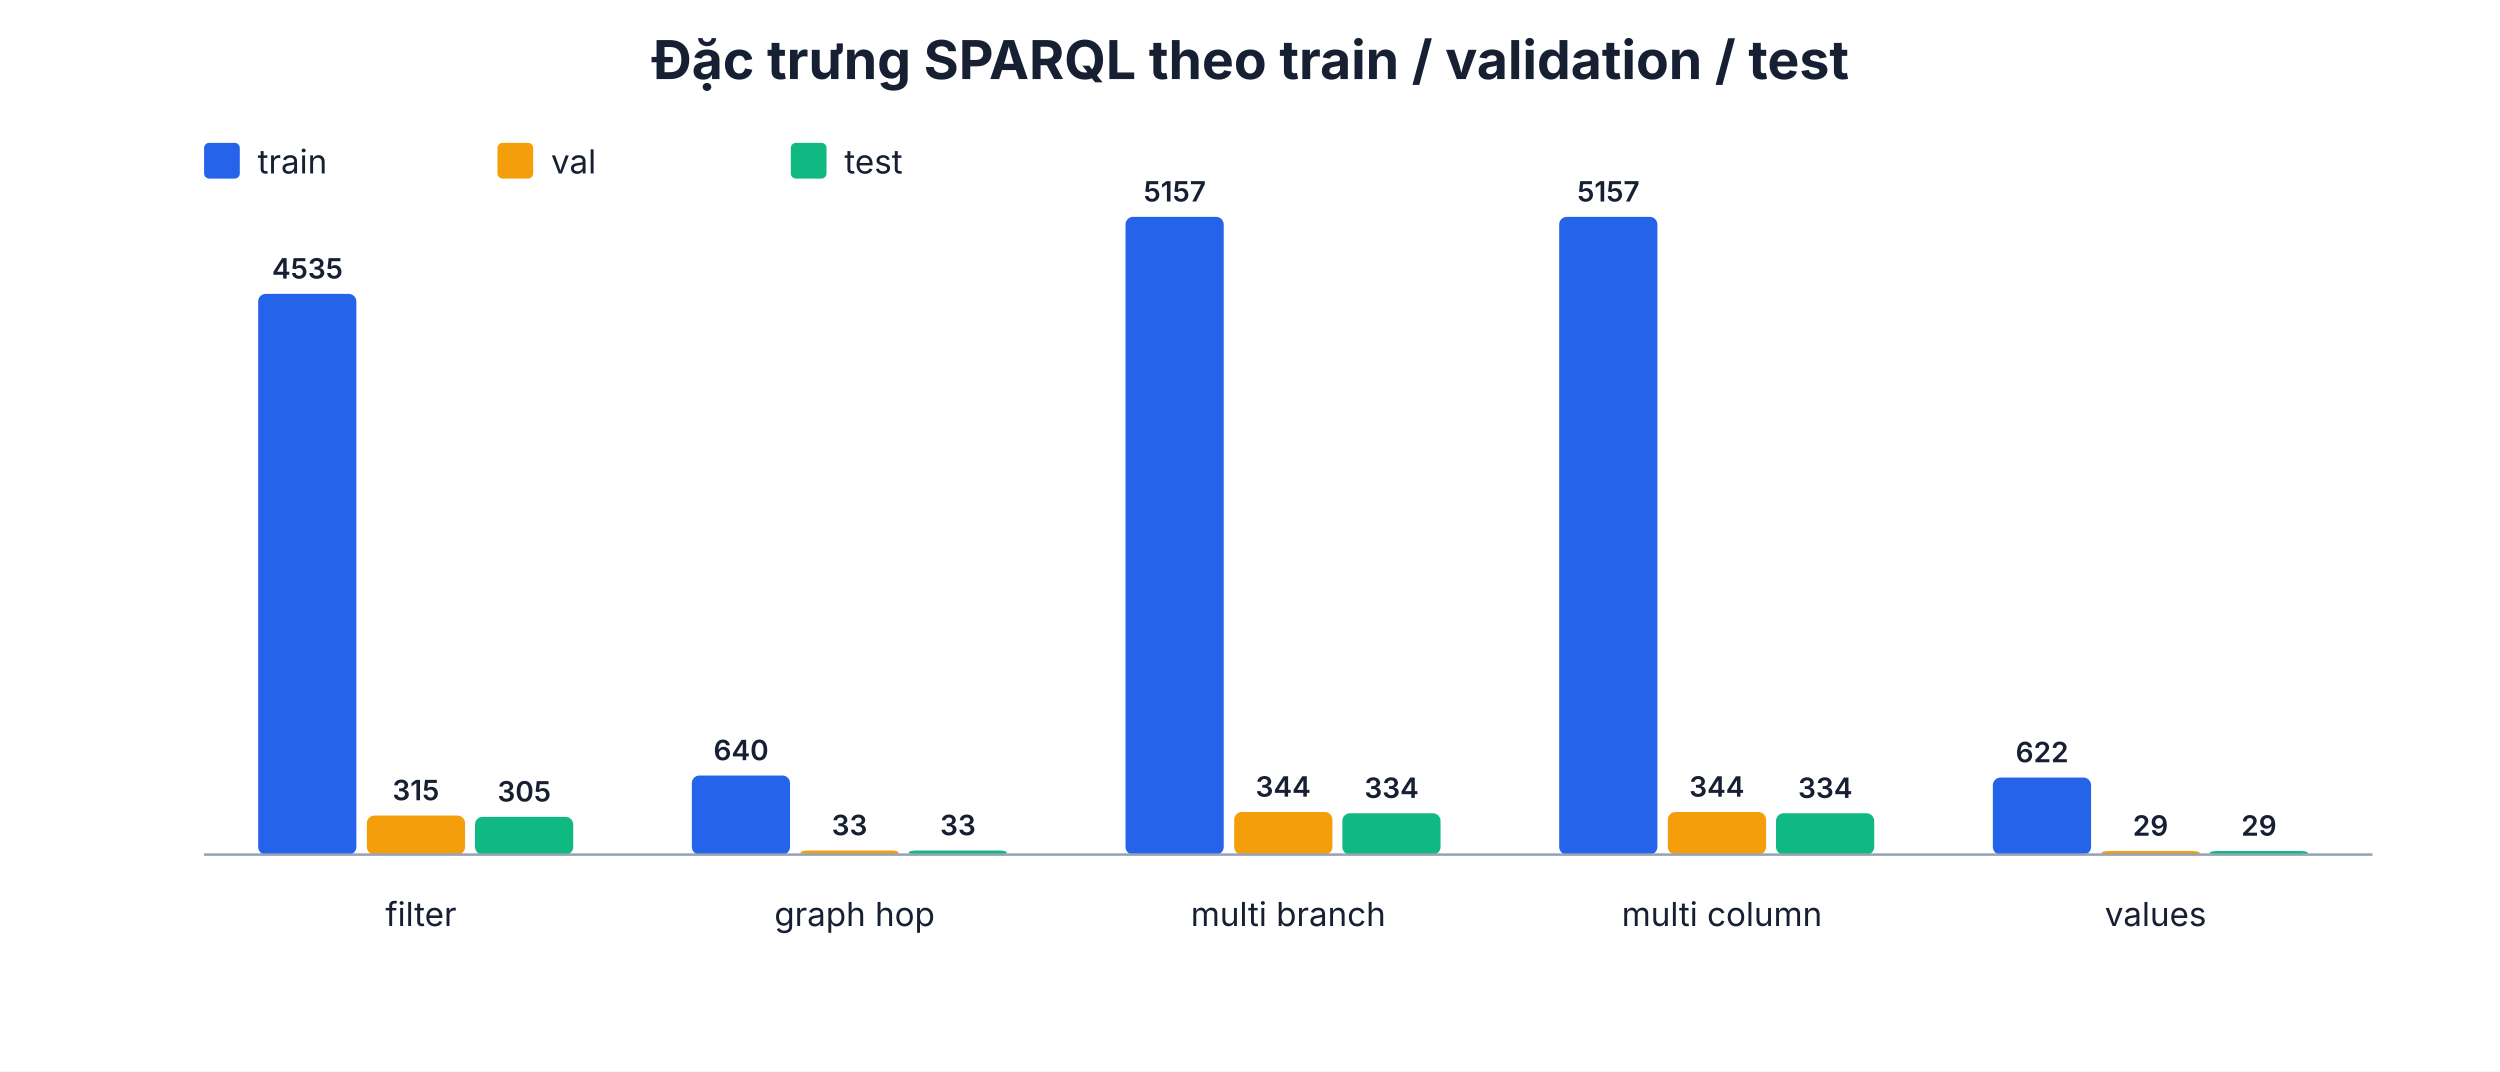
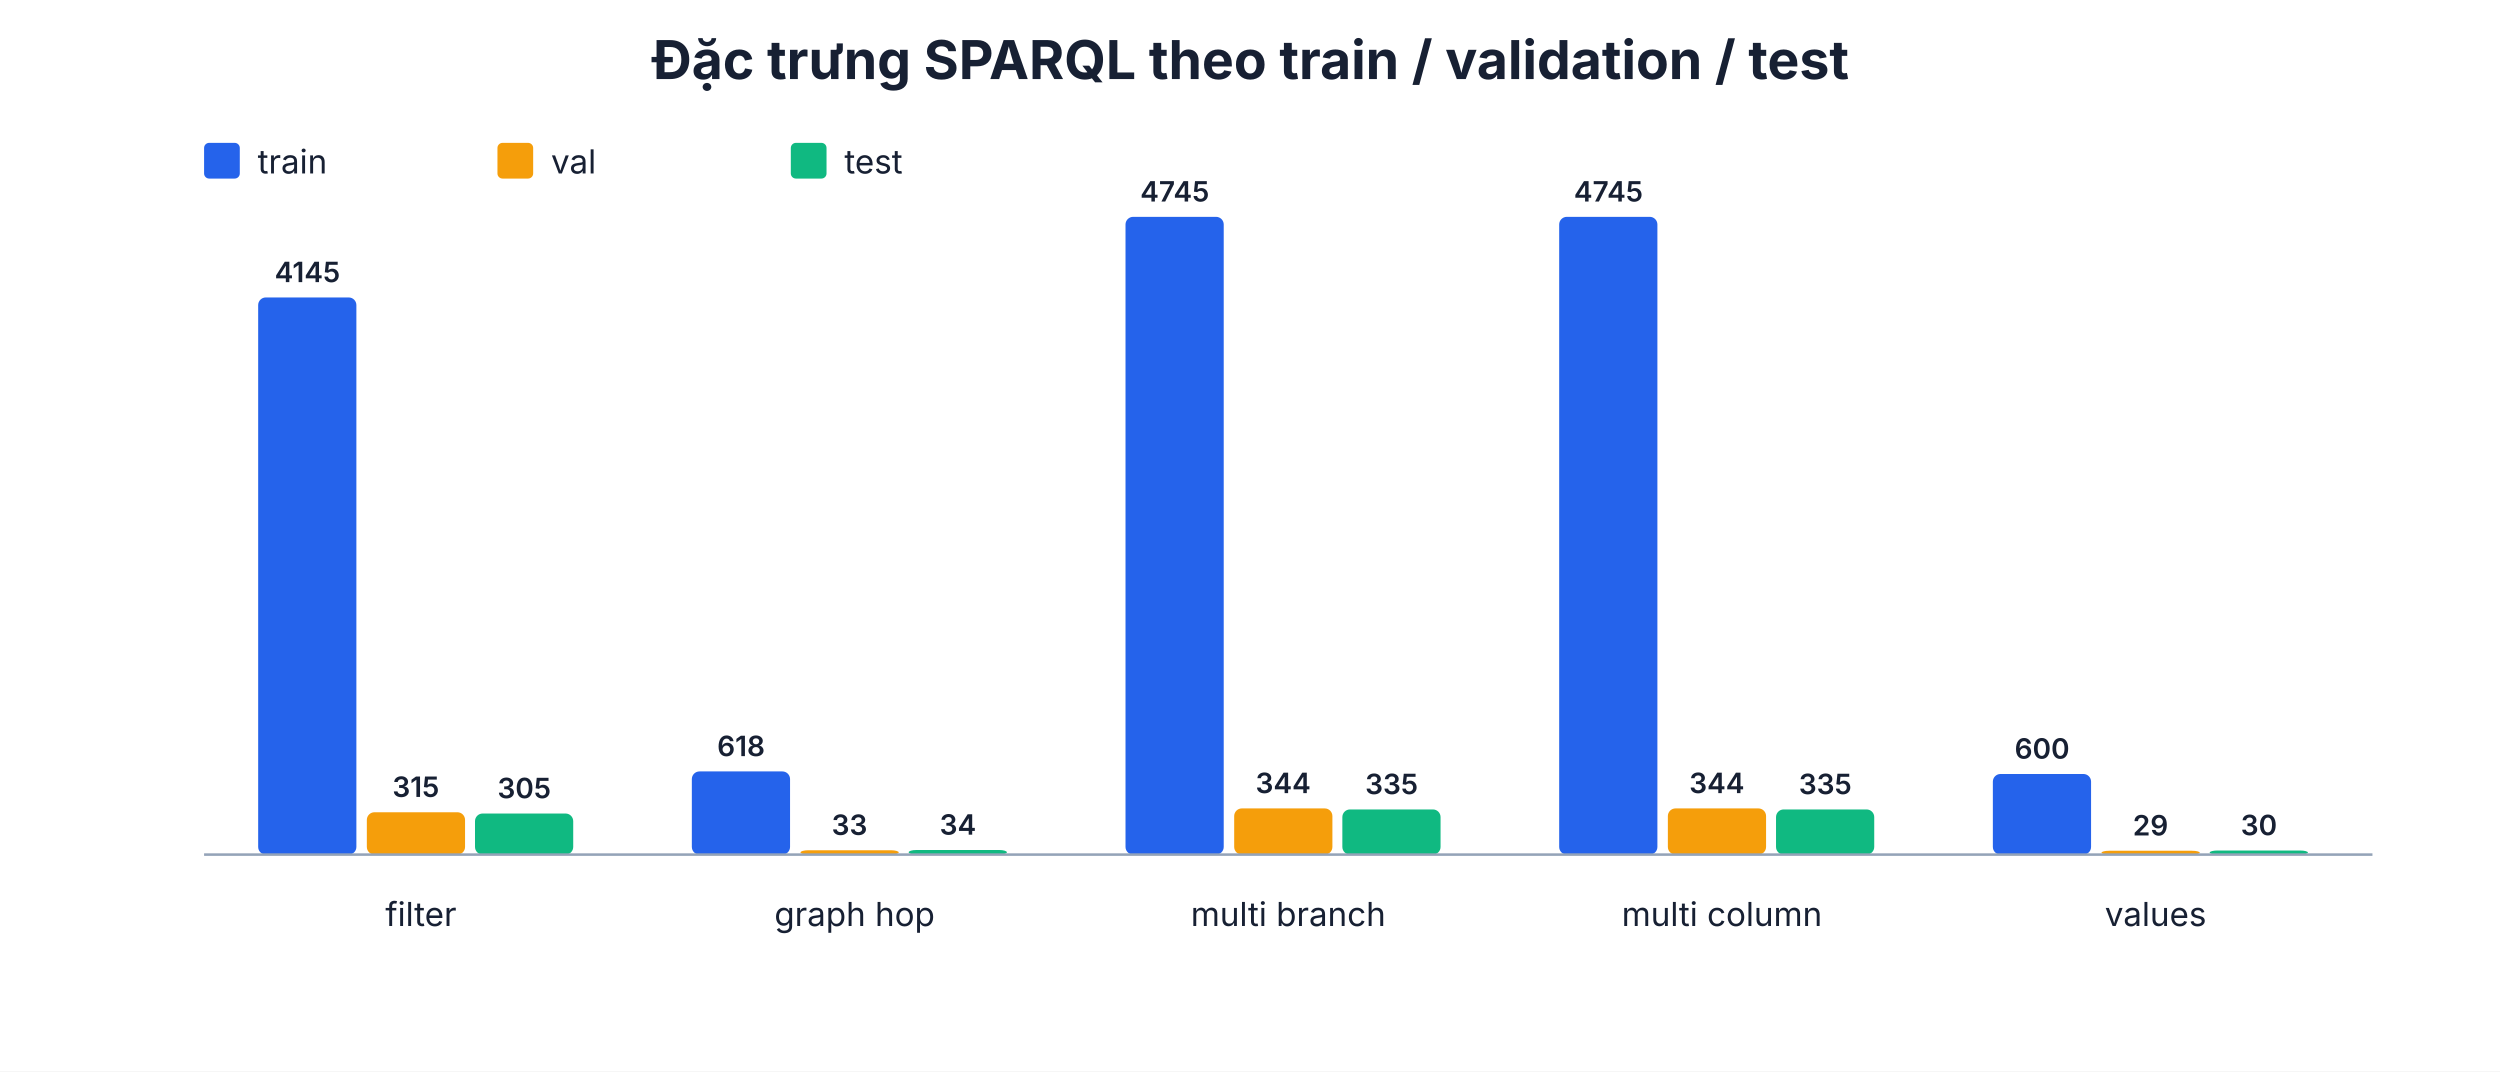
<svg xmlns="http://www.w3.org/2000/svg" width="980" height="420" viewBox="0 0 980 420" role="img" aria-label="Đặc trưng SPARQL theo train / validation / test">
  <style>text{font-family:Inter,system-ui,sans-serif;fill:#172033}.title{font-size:21px;font-weight:700}.label{font-size:13px}.value{font-size:14px;font-weight:700}.small{font-size:11px;font-weight:600}.axis{stroke:#94a3b8;stroke-width:1}</style>
  <rect width="980" height="420" fill="#ffffff" />
  <text x="490.0" y="31" text-anchor="middle" class="title">Đặc trưng SPARQL theo train / validation / test</text>
-   <rect x="101.2" y="115.2" width="38.5" height="219.8" rx="3" fill="#2563eb" />
-   <text x="120.5" y="109.2" text-anchor="middle" class="small">4535</text>
-   <rect x="271.2" y="304.0" width="38.5" height="31.0" rx="3" fill="#2563eb" />
-   <text x="290.5" y="298.0" text-anchor="middle" class="small">640</text>
+   <rect x="101.2" y="116.6" width="38.5" height="218.4" rx="3" fill="#2563eb" />
+   <text x="120.5" y="110.6" text-anchor="middle" class="small">4145</text>
+   <rect x="271.2" y="302.4" width="38.5" height="32.6" rx="3" fill="#2563eb" />
+   <text x="290.5" y="296.4" text-anchor="middle" class="small">618</text>
  <rect x="441.2" y="85.0" width="38.5" height="250.0" rx="3" fill="#2563eb" />
-   <text x="460.5" y="79.0" text-anchor="middle" class="small">5157</text>
+   <text x="460.5" y="79.0" text-anchor="middle" class="small">4745</text>
  <rect x="611.2" y="85.0" width="38.5" height="250.0" rx="3" fill="#2563eb" />
-   <text x="630.5" y="79.0" text-anchor="middle" class="small">5157</text>
-   <rect x="781.2" y="304.8" width="38.5" height="30.2" rx="3" fill="#2563eb" />
-   <text x="800.5" y="298.8" text-anchor="middle" class="small">622</text>
+   <text x="630.5" y="79.0" text-anchor="middle" class="small">4745</text>
+   <rect x="781.2" y="303.4" width="38.5" height="31.6" rx="3" fill="#2563eb" />
+   <text x="800.5" y="297.4" text-anchor="middle" class="small">600</text>
  <rect x="80" y="56" width="14" height="14" rx="2" fill="#2563eb" />
  <text x="101" y="68" class="label">train</text>
-   <rect x="143.8" y="319.7" width="38.5" height="15.3" rx="3" fill="#f59e0b" />
-   <text x="163.0" y="313.7" text-anchor="middle" class="small">315</text>
-   <rect x="313.8" y="333.4" width="38.5" height="1.6" rx="3" fill="#f59e0b" />
-   <text x="333.0" y="327.4" text-anchor="middle" class="small">33</text>
-   <rect x="483.8" y="318.3" width="38.5" height="16.7" rx="3" fill="#f59e0b" />
-   <text x="503.0" y="312.3" text-anchor="middle" class="small">344</text>
-   <rect x="653.8" y="318.3" width="38.5" height="16.7" rx="3" fill="#f59e0b" />
-   <text x="673.0" y="312.3" text-anchor="middle" class="small">344</text>
-   <rect x="823.8" y="333.6" width="38.5" height="1.4" rx="3" fill="#f59e0b" />
-   <text x="843.0" y="327.6" text-anchor="middle" class="small">29</text>
+   <rect x="143.8" y="318.4" width="38.5" height="16.6" rx="3" fill="#f59e0b" />
+   <text x="163.0" y="312.4" text-anchor="middle" class="small">315</text>
+   <rect x="313.8" y="333.3" width="38.5" height="1.7" rx="3" fill="#f59e0b" />
+   <text x="333.0" y="327.3" text-anchor="middle" class="small">33</text>
+   <rect x="483.8" y="316.9" width="38.5" height="18.1" rx="3" fill="#f59e0b" />
+   <text x="503.0" y="310.9" text-anchor="middle" class="small">344</text>
+   <rect x="653.8" y="316.9" width="38.5" height="18.1" rx="3" fill="#f59e0b" />
+   <text x="673.0" y="310.9" text-anchor="middle" class="small">344</text>
+   <rect x="823.8" y="333.5" width="38.5" height="1.5" rx="3" fill="#f59e0b" />
+   <text x="843.0" y="327.5" text-anchor="middle" class="small">29</text>
  <rect x="195" y="56" width="14" height="14" rx="2" fill="#f59e0b" />
  <text x="216" y="68" class="label">val</text>
-   <rect x="186.2" y="320.2" width="38.5" height="14.8" rx="3" fill="#10b981" />
-   <text x="205.5" y="314.2" text-anchor="middle" class="small">305</text>
-   <rect x="356.2" y="333.4" width="38.5" height="1.6" rx="3" fill="#10b981" />
-   <text x="375.5" y="327.4" text-anchor="middle" class="small">33</text>
-   <rect x="526.2" y="318.8" width="38.5" height="16.2" rx="3" fill="#10b981" />
-   <text x="545.5" y="312.8" text-anchor="middle" class="small">334</text>
-   <rect x="696.2" y="318.8" width="38.5" height="16.2" rx="3" fill="#10b981" />
-   <text x="715.5" y="312.8" text-anchor="middle" class="small">334</text>
-   <rect x="866.2" y="333.6" width="38.5" height="1.4" rx="3" fill="#10b981" />
-   <text x="885.5" y="327.6" text-anchor="middle" class="small">29</text>
+   <rect x="186.2" y="318.9" width="38.5" height="16.1" rx="3" fill="#10b981" />
+   <text x="205.5" y="312.9" text-anchor="middle" class="small">305</text>
+   <rect x="356.2" y="333.2" width="38.5" height="1.8" rx="3" fill="#10b981" />
+   <text x="375.5" y="327.2" text-anchor="middle" class="small">34</text>
+   <rect x="526.2" y="317.3" width="38.5" height="17.7" rx="3" fill="#10b981" />
+   <text x="545.5" y="311.3" text-anchor="middle" class="small">335</text>
+   <rect x="696.2" y="317.3" width="38.5" height="17.7" rx="3" fill="#10b981" />
+   <text x="715.5" y="311.3" text-anchor="middle" class="small">335</text>
+   <rect x="866.2" y="333.4" width="38.5" height="1.6" rx="3" fill="#10b981" />
+   <text x="885.5" y="327.4" text-anchor="middle" class="small">30</text>
  <rect x="310" y="56" width="14" height="14" rx="2" fill="#10b981" />
  <text x="331" y="68" class="label">test</text>
  <text x="165.0" y="363" text-anchor="middle" class="label">filter</text>
  <text x="335.0" y="363" text-anchor="middle" class="label">graph hop</text>
  <text x="505.0" y="363" text-anchor="middle" class="label">multi branch</text>
  <text x="675.0" y="363" text-anchor="middle" class="label">multi column</text>
  <text x="845.0" y="363" text-anchor="middle" class="label">values</text>
  <line x1="80" y1="335" x2="930" y2="335" class="axis" />
</svg>
